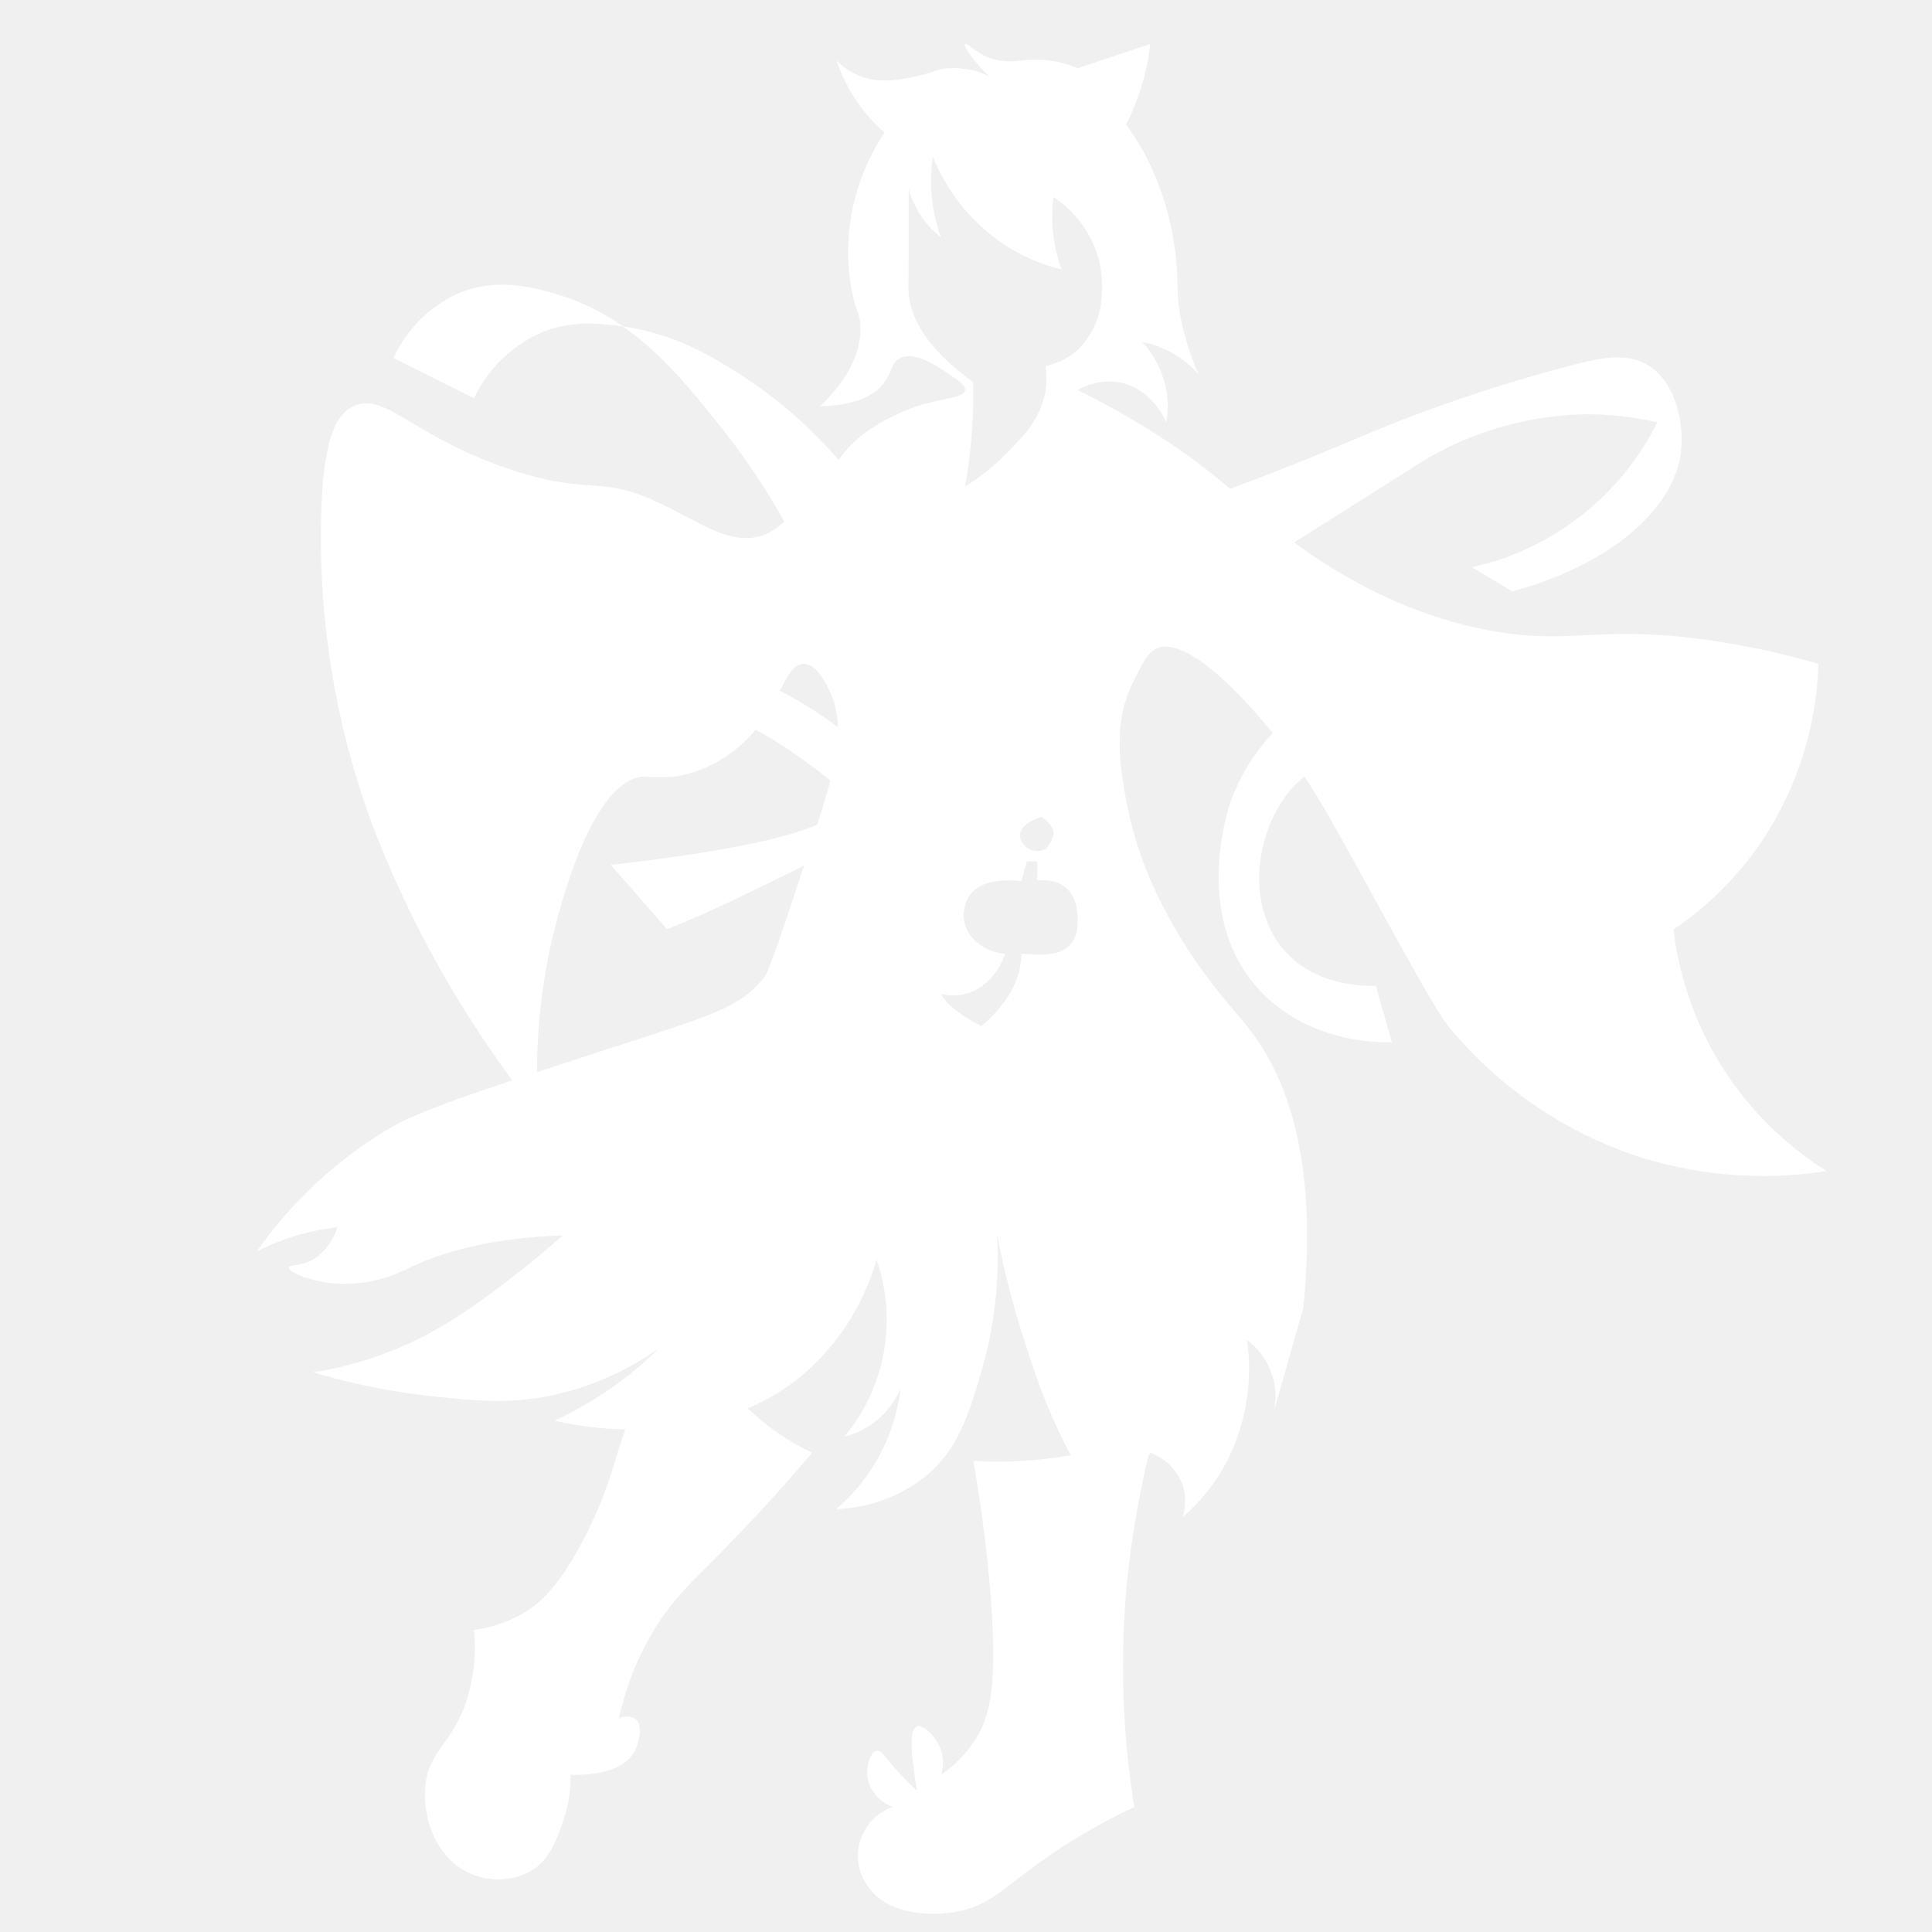
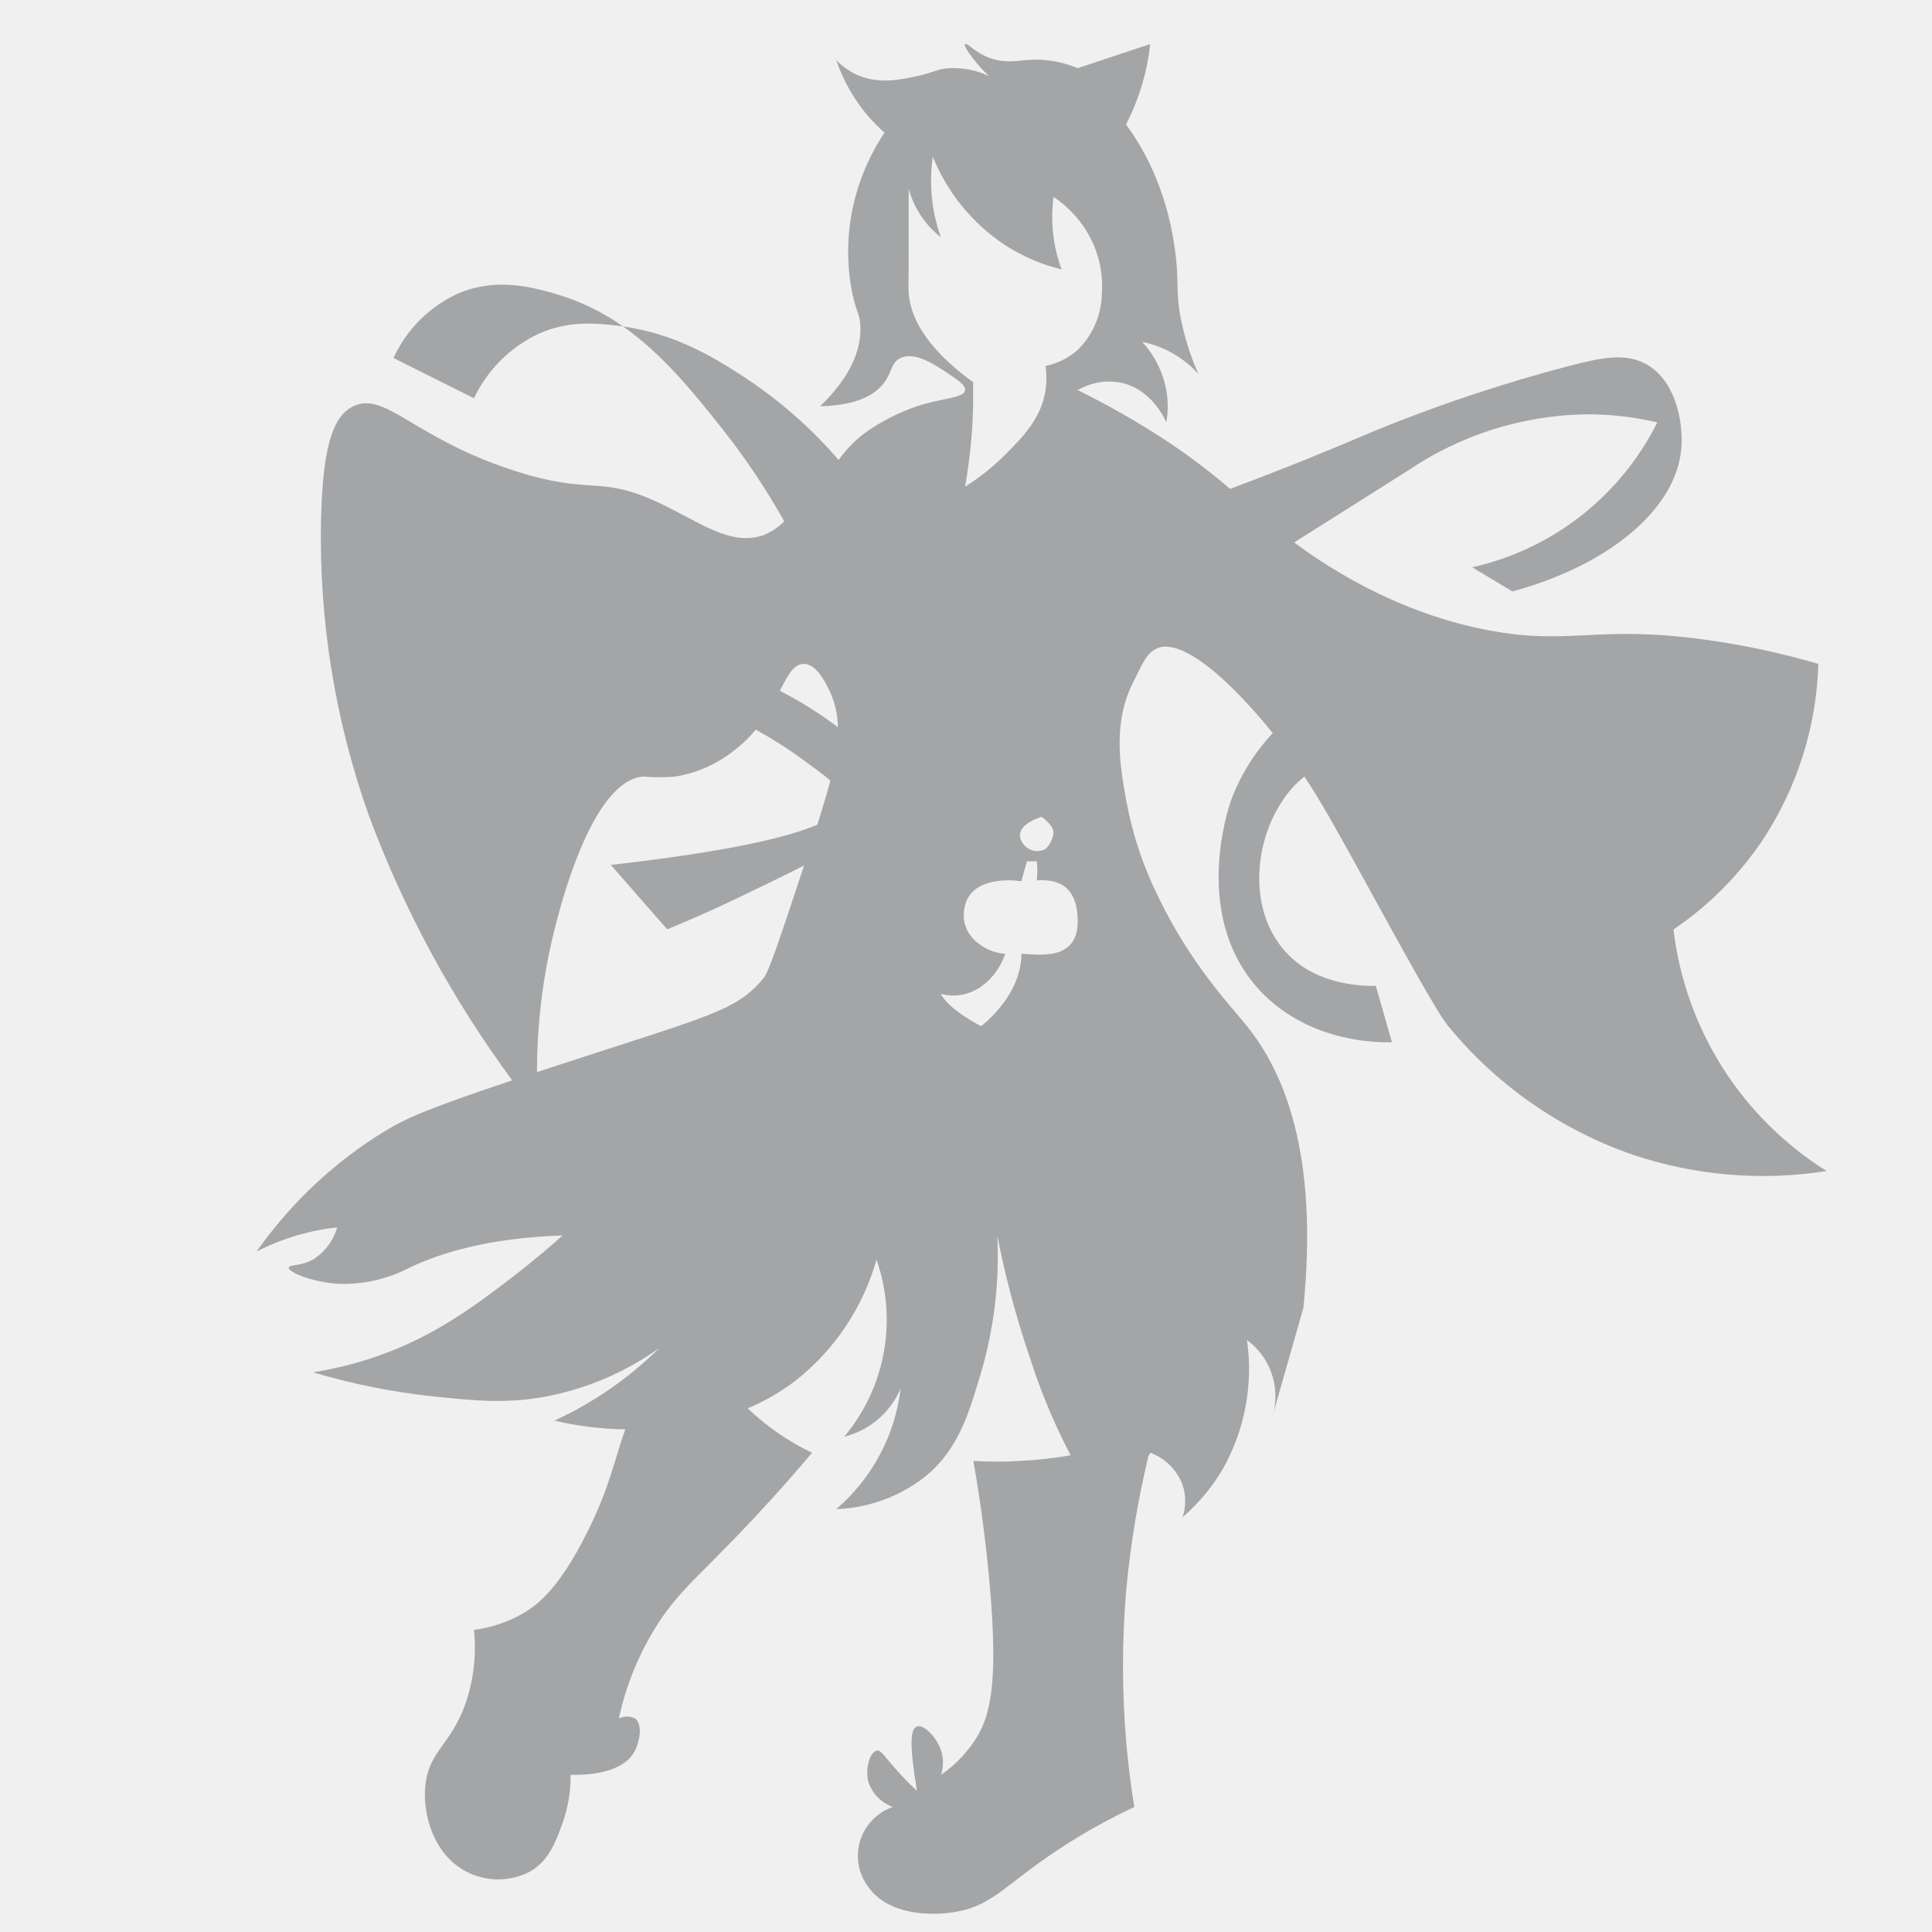
<svg xmlns="http://www.w3.org/2000/svg" width="40" height="40" viewBox="0 0 40 40" fill="none">
-   <path d="M26.362 29.242C26.347 29.298 26.33 29.355 26.313 29.408C26.333 29.354 26.349 29.298 26.362 29.242Z" fill="white" />
-   <path d="M35.647 22.078C35.109 21.219 34.768 20.252 34.647 19.245C35.369 18.756 35.992 18.134 36.48 17.412C37.205 16.323 37.609 15.053 37.647 13.745C36.882 13.521 36.102 13.354 35.313 13.245C33.095 12.94 32.575 13.345 30.98 13.078C28.848 12.722 27.268 11.578 26.813 11.245L26.795 11.23L29.147 9.745C30.23 9.01 31.504 8.604 32.813 8.578C33.318 8.574 33.822 8.63 34.313 8.745C33.937 9.498 33.398 10.159 32.735 10.678C32.072 11.197 31.302 11.561 30.48 11.745L31.313 12.245C33.33 11.697 34.733 10.52 34.813 9.245C34.843 8.787 34.723 7.953 34.147 7.578C33.685 7.277 33.13 7.412 32.48 7.578C31.119 7.936 29.783 8.381 28.48 8.912C28.019 9.109 27.547 9.306 27.065 9.502C26.525 9.72 25.993 9.925 25.468 10.122C24.949 9.676 24.396 9.271 23.813 8.912C23.328 8.608 22.828 8.33 22.313 8.078C22.564 7.929 22.858 7.87 23.147 7.912C23.84 8.02 24.13 8.703 24.147 8.745C24.186 8.525 24.186 8.299 24.147 8.078C24.078 7.704 23.905 7.357 23.647 7.078C23.82 7.113 23.988 7.169 24.147 7.245C24.399 7.366 24.626 7.536 24.813 7.745C24.669 7.424 24.558 7.089 24.48 6.745C24.313 6.038 24.435 5.865 24.313 5.078C24.229 4.501 24.061 3.94 23.813 3.412C23.673 3.119 23.505 2.84 23.313 2.578C23.45 2.312 23.562 2.033 23.647 1.745C23.727 1.473 23.783 1.194 23.813 0.912L22.813 1.245L22.313 1.412C22.101 1.323 21.876 1.266 21.647 1.245C21.208 1.203 21.007 1.318 20.647 1.245C20.235 1.16 20.022 0.865 19.98 0.912C19.938 0.958 20.163 1.245 20.313 1.412C20.378 1.482 20.437 1.538 20.48 1.578C20.221 1.453 19.934 1.396 19.647 1.412C19.387 1.428 19.353 1.498 18.98 1.578C18.647 1.65 18.23 1.737 17.813 1.578C17.625 1.505 17.454 1.391 17.313 1.245C17.459 1.673 17.685 2.069 17.98 2.412C18.084 2.53 18.195 2.642 18.313 2.745C18.106 3.056 17.938 3.392 17.813 3.745C17.547 4.493 17.489 5.3 17.647 6.078C17.733 6.482 17.802 6.487 17.813 6.745C17.845 7.437 17.385 8.02 16.98 8.412C17.79 8.39 18.147 8.148 18.313 7.912C18.48 7.675 18.452 7.502 18.647 7.412C18.947 7.272 19.36 7.552 19.647 7.745C19.857 7.887 19.992 7.978 19.98 8.078C19.96 8.245 19.532 8.232 18.98 8.412C18.627 8.534 18.29 8.703 17.98 8.912C17.74 9.078 17.532 9.285 17.363 9.523C16.77 8.835 16.079 8.236 15.313 7.745C14.73 7.372 13.97 6.912 12.898 6.758C13.718 7.333 14.353 8.117 14.98 8.912C15.448 9.505 15.868 10.135 16.237 10.795C16.115 10.916 15.971 11.012 15.813 11.078C15.115 11.32 14.48 10.802 13.647 10.412C12.387 9.82 12.275 10.27 10.647 9.745C8.572 9.078 7.98 8.09 7.313 8.412C6.945 8.59 6.683 9.107 6.647 10.745C6.6 12.844 6.939 14.934 7.647 16.912C8.374 18.859 9.37 20.695 10.605 22.367C8.798 22.972 8.402 23.158 7.98 23.412C6.928 24.052 6.021 24.904 5.313 25.912C5.834 25.644 6.399 25.475 6.98 25.412C6.901 25.688 6.723 25.925 6.48 26.078C6.227 26.218 5.98 26.18 5.98 26.245C5.968 26.34 6.455 26.542 6.98 26.578C7.501 26.602 8.018 26.487 8.48 26.245C9.095 25.952 10.075 25.633 11.647 25.578C11.418 25.785 11.078 26.078 10.647 26.412C9.835 27.035 9.003 27.662 7.813 28.078C7.38 28.229 6.934 28.341 6.48 28.412C7.296 28.655 8.133 28.823 8.98 28.912C9.828 29 10.48 29.068 11.313 28.912C12.154 28.75 12.95 28.409 13.647 27.912C13.338 28.218 13.003 28.497 12.647 28.745C12.278 29.001 11.888 29.224 11.48 29.412C11.961 29.526 12.453 29.587 12.947 29.593C12.705 30.268 12.627 30.79 12.147 31.745C11.587 32.86 11.16 33.213 10.813 33.412C10.505 33.587 10.165 33.7 9.813 33.745C9.865 34.251 9.808 34.763 9.647 35.245C9.35 36.107 8.907 36.23 8.813 36.912C8.727 37.545 8.98 38.397 9.647 38.745C9.852 38.854 10.081 38.911 10.313 38.911C10.546 38.911 10.775 38.854 10.98 38.745C11.372 38.515 11.513 38.115 11.647 37.745C11.761 37.424 11.818 37.086 11.813 36.745C11.875 36.745 12.862 36.802 13.147 36.245C13.242 36.058 13.313 35.698 13.147 35.578C13.095 35.553 13.038 35.54 12.98 35.54C12.922 35.54 12.865 35.553 12.813 35.578C12.966 34.866 13.249 34.188 13.647 33.578C14.063 32.948 14.437 32.658 15.313 31.745C15.718 31.323 16.235 30.763 16.813 30.078C16.323 29.844 15.873 29.534 15.48 29.158C15.837 29.009 16.173 28.814 16.48 28.578C17.285 27.941 17.868 27.066 18.147 26.078C18.363 26.695 18.415 27.357 18.298 28C18.181 28.643 17.899 29.244 17.48 29.745C17.724 29.684 17.952 29.57 18.147 29.412C18.365 29.233 18.537 29.005 18.647 28.745C18.532 29.716 18.056 30.609 17.313 31.245C17.979 31.221 18.621 30.988 19.147 30.578C19.837 30.018 20.053 29.288 20.313 28.412C20.583 27.493 20.696 26.535 20.647 25.578C20.812 26.426 21.035 27.261 21.313 28.078C21.536 28.786 21.822 29.473 22.167 30.13C21.831 30.189 21.492 30.228 21.152 30.245C20.819 30.268 20.485 30.268 20.152 30.245C20.328 31.245 20.427 32.103 20.485 32.745C20.68 34.912 20.5 35.578 20.152 36.078C19.971 36.339 19.745 36.565 19.485 36.745C19.536 36.582 19.536 36.408 19.485 36.245C19.39 35.955 19.117 35.695 18.985 35.745C18.853 35.795 18.818 36.068 18.985 37.078C18.898 36.997 18.782 36.885 18.652 36.745C18.318 36.387 18.252 36.227 18.152 36.245C18.012 36.27 17.9 36.622 17.985 36.912C18.027 37.027 18.093 37.131 18.179 37.217C18.266 37.304 18.37 37.37 18.485 37.412C18.324 37.467 18.179 37.559 18.061 37.682C17.943 37.805 17.856 37.954 17.807 38.117C17.758 38.279 17.748 38.452 17.779 38.619C17.811 38.786 17.881 38.944 17.985 39.078C18.387 39.64 19.263 39.682 19.818 39.578C20.58 39.435 20.818 39.005 21.985 38.245C22.465 37.933 22.966 37.654 23.485 37.412C23.43 37.078 23.365 36.618 23.318 36.078C23.228 35.025 23.228 33.965 23.318 32.912C23.405 31.98 23.558 31.055 23.777 30.145L23.818 30.078C23.971 30.135 24.11 30.224 24.224 30.339C24.34 30.454 24.428 30.593 24.485 30.745C24.556 30.962 24.556 31.195 24.485 31.412C24.816 31.126 25.097 30.788 25.318 30.412C25.774 29.602 25.95 28.665 25.818 27.745C26.047 27.913 26.221 28.145 26.319 28.412C26.416 28.679 26.433 28.969 26.367 29.245L26.985 27.078C27.307 23.863 26.573 22.187 25.818 21.245C25.458 20.797 24.67 19.987 23.985 18.578C23.671 17.946 23.446 17.273 23.318 16.578C23.18 15.815 23.033 14.933 23.485 14.078C23.652 13.745 23.743 13.5 23.985 13.412C24.098 13.37 24.63 13.218 25.985 14.745C26.115 14.892 26.237 15.037 26.352 15.178C25.971 15.582 25.677 16.058 25.485 16.578C25.442 16.7 24.63 19.043 26.152 20.578C27.152 21.578 28.502 21.587 28.818 21.578C28.707 21.188 28.597 20.8 28.485 20.412C28.223 20.412 27.293 20.412 26.652 19.745C25.75 18.805 25.97 17.128 26.818 16.245C26.878 16.186 26.941 16.13 27.007 16.078C27.38 16.642 27.673 17.188 27.985 17.745C29.165 19.893 29.755 20.968 29.985 21.245C30.991 22.472 32.318 23.395 33.818 23.912C35.106 24.342 36.478 24.456 37.818 24.245C36.941 23.695 36.198 22.955 35.647 22.078ZM17.147 14.245C17.276 14.496 17.345 14.774 17.348 15.057C16.971 14.77 16.569 14.518 16.147 14.303C16.313 13.97 16.44 13.738 16.647 13.745C16.895 13.752 17.07 14.093 17.147 14.245ZM15.813 20.245C15.25 20.933 14.712 21.02 11.48 22.078L11.118 22.197C11.118 21.202 11.239 20.21 11.48 19.245C11.607 18.745 12.255 16.168 13.313 16.078C13.535 16.096 13.758 16.096 13.98 16.078C14.404 16.009 14.804 15.838 15.147 15.578C15.332 15.442 15.5 15.284 15.647 15.107C15.994 15.297 16.328 15.511 16.647 15.745C16.877 15.912 17.057 16.045 17.192 16.16C17.122 16.435 17.025 16.738 16.923 17.073C16.297 17.345 15.04 17.635 12.647 17.907L13.813 19.24C14.18 19.09 14.702 18.868 15.313 18.573C15.825 18.327 16.267 18.113 16.647 17.92C16.167 19.37 15.925 20.108 15.813 20.245ZM20.147 8.412C20.147 8.239 20.147 8.073 20.147 7.912C19.113 7.162 18.853 6.527 18.813 6.078C18.803 5.962 18.813 5.882 18.813 5.245C18.813 4.675 18.813 4.212 18.813 3.912C18.881 4.153 18.994 4.38 19.147 4.578C19.244 4.703 19.355 4.815 19.48 4.912C19.288 4.378 19.231 3.806 19.313 3.245C19.616 3.994 20.139 4.633 20.813 5.078C21.172 5.309 21.566 5.478 21.98 5.578C21.802 5.1 21.745 4.584 21.813 4.078C22.183 4.324 22.472 4.671 22.647 5.078C22.781 5.394 22.838 5.737 22.813 6.078C22.806 6.518 22.626 6.936 22.313 7.245C22.123 7.411 21.894 7.526 21.647 7.578C21.671 7.744 21.671 7.913 21.647 8.078C21.558 8.665 21.173 9.05 20.813 9.412C20.561 9.664 20.282 9.888 19.98 10.078C20.079 9.528 20.134 8.971 20.147 8.412ZM21.813 17.245C21.796 17.371 21.737 17.489 21.647 17.578C21.603 17.601 21.555 17.615 21.506 17.619C21.457 17.623 21.408 17.617 21.361 17.602C21.314 17.586 21.271 17.561 21.235 17.529C21.198 17.496 21.168 17.456 21.147 17.412C20.98 17.078 21.563 16.912 21.563 16.912C21.563 16.912 21.813 17.078 21.813 17.245ZM21.147 19.745C21.147 20.628 20.313 21.245 20.313 21.245C20.313 21.245 19.647 20.912 19.48 20.578C20.147 20.745 20.647 20.245 20.813 19.745C20.48 19.745 19.813 19.412 19.98 18.745C20.147 18.078 21.147 18.245 21.147 18.245L21.26 17.833H21.465C21.481 17.964 21.481 18.096 21.465 18.227C21.783 18.208 22.313 18.245 22.313 19.078C22.313 19.912 21.48 19.76 21.147 19.745Z" fill="white" />
-   <path d="M9.48 6.078C8.89 6.349 8.417 6.822 8.147 7.412L9.813 8.245C10.091 7.66 10.562 7.189 11.147 6.912C11.773 6.632 12.34 6.69 12.813 6.745L12.898 6.758C12.467 6.453 11.988 6.223 11.48 6.078C10.988 5.938 10.262 5.745 9.48 6.078Z" fill="white" />
+   <path d="M26.362 29.242C26.347 29.298 26.33 29.355 26.313 29.408C26.333 29.354 26.349 29.298 26.362 29.242Z" fill="#A3A5A7" />
+   <path d="M35.647 22.078C35.109 21.219 34.768 20.252 34.647 19.245C35.369 18.756 35.992 18.134 36.48 17.412C37.205 16.323 37.609 15.053 37.647 13.745C36.882 13.521 36.102 13.354 35.313 13.245C33.095 12.94 32.575 13.345 30.98 13.078C28.848 12.722 27.268 11.578 26.813 11.245L26.795 11.23L29.147 9.745C30.23 9.01 31.504 8.604 32.813 8.578C33.318 8.574 33.822 8.63 34.313 8.745C33.937 9.498 33.398 10.159 32.735 10.678C32.072 11.197 31.302 11.561 30.48 11.745L31.313 12.245C33.33 11.697 34.733 10.52 34.813 9.245C34.843 8.787 34.723 7.953 34.147 7.578C33.685 7.277 33.13 7.412 32.48 7.578C31.119 7.936 29.783 8.381 28.48 8.912C28.019 9.109 27.547 9.306 27.065 9.502C26.525 9.72 25.993 9.925 25.468 10.122C24.949 9.676 24.396 9.271 23.813 8.912C23.328 8.608 22.828 8.33 22.313 8.078C22.564 7.929 22.858 7.87 23.147 7.912C23.84 8.02 24.13 8.703 24.147 8.745C24.186 8.525 24.186 8.299 24.147 8.078C24.078 7.704 23.905 7.357 23.647 7.078C23.82 7.113 23.988 7.169 24.147 7.245C24.399 7.366 24.626 7.536 24.813 7.745C24.669 7.424 24.558 7.089 24.48 6.745C24.313 6.038 24.435 5.865 24.313 5.078C24.229 4.501 24.061 3.94 23.813 3.412C23.673 3.119 23.505 2.84 23.313 2.578C23.45 2.312 23.562 2.033 23.647 1.745C23.727 1.473 23.783 1.194 23.813 0.912L22.813 1.245L22.313 1.412C22.101 1.323 21.876 1.266 21.647 1.245C21.208 1.203 21.007 1.318 20.647 1.245C20.235 1.16 20.022 0.865 19.98 0.912C19.938 0.958 20.163 1.245 20.313 1.412C20.378 1.482 20.437 1.538 20.48 1.578C20.221 1.453 19.934 1.396 19.647 1.412C19.387 1.428 19.353 1.498 18.98 1.578C18.647 1.65 18.23 1.737 17.813 1.578C17.625 1.505 17.454 1.391 17.313 1.245C17.459 1.673 17.685 2.069 17.98 2.412C18.084 2.53 18.195 2.642 18.313 2.745C18.106 3.056 17.938 3.392 17.813 3.745C17.547 4.493 17.489 5.3 17.647 6.078C17.733 6.482 17.802 6.487 17.813 6.745C17.845 7.437 17.385 8.02 16.98 8.412C17.79 8.39 18.147 8.148 18.313 7.912C18.48 7.675 18.452 7.502 18.647 7.412C18.947 7.272 19.36 7.552 19.647 7.745C19.857 7.887 19.992 7.978 19.98 8.078C19.96 8.245 19.532 8.232 18.98 8.412C18.627 8.534 18.29 8.703 17.98 8.912C17.74 9.078 17.532 9.285 17.363 9.523C16.77 8.835 16.079 8.236 15.313 7.745C14.73 7.372 13.97 6.912 12.898 6.758C13.718 7.333 14.353 8.117 14.98 8.912C15.448 9.505 15.868 10.135 16.237 10.795C16.115 10.916 15.971 11.012 15.813 11.078C15.115 11.32 14.48 10.802 13.647 10.412C12.387 9.82 12.275 10.27 10.647 9.745C8.572 9.078 7.98 8.09 7.313 8.412C6.945 8.59 6.683 9.107 6.647 10.745C6.6 12.844 6.939 14.934 7.647 16.912C8.374 18.859 9.37 20.695 10.605 22.367C8.798 22.972 8.402 23.158 7.98 23.412C6.928 24.052 6.021 24.904 5.313 25.912C5.834 25.644 6.399 25.475 6.98 25.412C6.901 25.688 6.723 25.925 6.48 26.078C6.227 26.218 5.98 26.18 5.98 26.245C5.968 26.34 6.455 26.542 6.98 26.578C7.501 26.602 8.018 26.487 8.48 26.245C9.095 25.952 10.075 25.633 11.647 25.578C11.418 25.785 11.078 26.078 10.647 26.412C9.835 27.035 9.003 27.662 7.813 28.078C7.38 28.229 6.934 28.341 6.48 28.412C7.296 28.655 8.133 28.823 8.98 28.912C9.828 29 10.48 29.068 11.313 28.912C12.154 28.75 12.95 28.409 13.647 27.912C13.338 28.218 13.003 28.497 12.647 28.745C12.278 29.001 11.888 29.224 11.48 29.412C11.961 29.526 12.453 29.587 12.947 29.593C12.705 30.268 12.627 30.79 12.147 31.745C11.587 32.86 11.16 33.213 10.813 33.412C10.505 33.587 10.165 33.7 9.813 33.745C9.865 34.251 9.808 34.763 9.647 35.245C9.35 36.107 8.907 36.23 8.813 36.912C8.727 37.545 8.98 38.397 9.647 38.745C9.852 38.854 10.081 38.911 10.313 38.911C10.546 38.911 10.775 38.854 10.98 38.745C11.372 38.515 11.513 38.115 11.647 37.745C11.761 37.424 11.818 37.086 11.813 36.745C11.875 36.745 12.862 36.802 13.147 36.245C13.242 36.058 13.313 35.698 13.147 35.578C13.095 35.553 13.038 35.54 12.98 35.54C12.922 35.54 12.865 35.553 12.813 35.578C12.966 34.866 13.249 34.188 13.647 33.578C14.063 32.948 14.437 32.658 15.313 31.745C15.718 31.323 16.235 30.763 16.813 30.078C16.323 29.844 15.873 29.534 15.48 29.158C15.837 29.009 16.173 28.814 16.48 28.578C17.285 27.941 17.868 27.066 18.147 26.078C18.363 26.695 18.415 27.357 18.298 28C18.181 28.643 17.899 29.244 17.48 29.745C17.724 29.684 17.952 29.57 18.147 29.412C18.365 29.233 18.537 29.005 18.647 28.745C18.532 29.716 18.056 30.609 17.313 31.245C17.979 31.221 18.621 30.988 19.147 30.578C19.837 30.018 20.053 29.288 20.313 28.412C20.583 27.493 20.696 26.535 20.647 25.578C20.812 26.426 21.035 27.261 21.313 28.078C21.536 28.786 21.822 29.473 22.167 30.13C21.831 30.189 21.492 30.228 21.152 30.245C20.819 30.268 20.485 30.268 20.152 30.245C20.328 31.245 20.427 32.103 20.485 32.745C20.68 34.912 20.5 35.578 20.152 36.078C19.971 36.339 19.745 36.565 19.485 36.745C19.536 36.582 19.536 36.408 19.485 36.245C19.39 35.955 19.117 35.695 18.985 35.745C18.853 35.795 18.818 36.068 18.985 37.078C18.898 36.997 18.782 36.885 18.652 36.745C18.318 36.387 18.252 36.227 18.152 36.245C18.012 36.27 17.9 36.622 17.985 36.912C18.027 37.027 18.093 37.131 18.179 37.217C18.266 37.304 18.37 37.37 18.485 37.412C18.324 37.467 18.179 37.559 18.061 37.682C17.943 37.805 17.856 37.954 17.807 38.117C17.758 38.279 17.748 38.452 17.779 38.619C17.811 38.786 17.881 38.944 17.985 39.078C18.387 39.64 19.263 39.682 19.818 39.578C20.58 39.435 20.818 39.005 21.985 38.245C22.465 37.933 22.966 37.654 23.485 37.412C23.43 37.078 23.365 36.618 23.318 36.078C23.228 35.025 23.228 33.965 23.318 32.912C23.405 31.98 23.558 31.055 23.777 30.145L23.818 30.078C23.971 30.135 24.11 30.224 24.224 30.339C24.34 30.454 24.428 30.593 24.485 30.745C24.556 30.962 24.556 31.195 24.485 31.412C24.816 31.126 25.097 30.788 25.318 30.412C25.774 29.602 25.95 28.665 25.818 27.745C26.047 27.913 26.221 28.145 26.319 28.412C26.416 28.679 26.433 28.969 26.367 29.245L26.985 27.078C27.307 23.863 26.573 22.187 25.818 21.245C25.458 20.797 24.67 19.987 23.985 18.578C23.671 17.946 23.446 17.273 23.318 16.578C23.18 15.815 23.033 14.933 23.485 14.078C23.652 13.745 23.743 13.5 23.985 13.412C24.098 13.37 24.63 13.218 25.985 14.745C26.115 14.892 26.237 15.037 26.352 15.178C25.971 15.582 25.677 16.058 25.485 16.578C25.442 16.7 24.63 19.043 26.152 20.578C27.152 21.578 28.502 21.587 28.818 21.578C28.707 21.188 28.597 20.8 28.485 20.412C28.223 20.412 27.293 20.412 26.652 19.745C25.75 18.805 25.97 17.128 26.818 16.245C26.878 16.186 26.941 16.13 27.007 16.078C27.38 16.642 27.673 17.188 27.985 17.745C29.165 19.893 29.755 20.968 29.985 21.245C30.991 22.472 32.318 23.395 33.818 23.912C35.106 24.342 36.478 24.456 37.818 24.245C36.941 23.695 36.198 22.955 35.647 22.078ZM17.147 14.245C17.276 14.496 17.345 14.774 17.348 15.057C16.971 14.77 16.569 14.518 16.147 14.303C16.313 13.97 16.44 13.738 16.647 13.745C16.895 13.752 17.07 14.093 17.147 14.245ZM15.813 20.245C15.25 20.933 14.712 21.02 11.48 22.078L11.118 22.197C11.118 21.202 11.239 20.21 11.48 19.245C11.607 18.745 12.255 16.168 13.313 16.078C13.535 16.096 13.758 16.096 13.98 16.078C14.404 16.009 14.804 15.838 15.147 15.578C15.332 15.442 15.5 15.284 15.647 15.107C15.994 15.297 16.328 15.511 16.647 15.745C16.877 15.912 17.057 16.045 17.192 16.16C17.122 16.435 17.025 16.738 16.923 17.073C16.297 17.345 15.04 17.635 12.647 17.907L13.813 19.24C14.18 19.09 14.702 18.868 15.313 18.573C15.825 18.327 16.267 18.113 16.647 17.92C16.167 19.37 15.925 20.108 15.813 20.245ZM20.147 8.412C20.147 8.239 20.147 8.073 20.147 7.912C19.113 7.162 18.853 6.527 18.813 6.078C18.803 5.962 18.813 5.882 18.813 5.245C18.813 4.675 18.813 4.212 18.813 3.912C18.881 4.153 18.994 4.38 19.147 4.578C19.244 4.703 19.355 4.815 19.48 4.912C19.288 4.378 19.231 3.806 19.313 3.245C19.616 3.994 20.139 4.633 20.813 5.078C21.172 5.309 21.566 5.478 21.98 5.578C21.802 5.1 21.745 4.584 21.813 4.078C22.183 4.324 22.472 4.671 22.647 5.078C22.781 5.394 22.838 5.737 22.813 6.078C22.806 6.518 22.626 6.936 22.313 7.245C22.123 7.411 21.894 7.526 21.647 7.578C21.671 7.744 21.671 7.913 21.647 8.078C21.558 8.665 21.173 9.05 20.813 9.412C20.561 9.664 20.282 9.888 19.98 10.078C20.079 9.528 20.134 8.971 20.147 8.412ZM21.813 17.245C21.796 17.371 21.737 17.489 21.647 17.578C21.603 17.601 21.555 17.615 21.506 17.619C21.457 17.623 21.408 17.617 21.361 17.602C21.314 17.586 21.271 17.561 21.235 17.529C21.198 17.496 21.168 17.456 21.147 17.412C20.98 17.078 21.563 16.912 21.563 16.912C21.563 16.912 21.813 17.078 21.813 17.245ZM21.147 19.745C21.147 20.628 20.313 21.245 20.313 21.245C20.313 21.245 19.647 20.912 19.48 20.578C20.147 20.745 20.647 20.245 20.813 19.745C20.48 19.745 19.813 19.412 19.98 18.745C20.147 18.078 21.147 18.245 21.147 18.245L21.26 17.833H21.465C21.481 17.964 21.481 18.096 21.465 18.227C21.783 18.208 22.313 18.245 22.313 19.078C22.313 19.912 21.48 19.76 21.147 19.745Z" fill="#A3A5A7" />
+   <path d="M9.48 6.078C8.89 6.349 8.417 6.822 8.147 7.412L9.813 8.245C10.091 7.66 10.562 7.189 11.147 6.912C11.773 6.632 12.34 6.69 12.813 6.745L12.898 6.758C12.467 6.453 11.988 6.223 11.48 6.078C10.988 5.938 10.262 5.745 9.48 6.078Z" fill="#A3A5A7" />
</svg>
